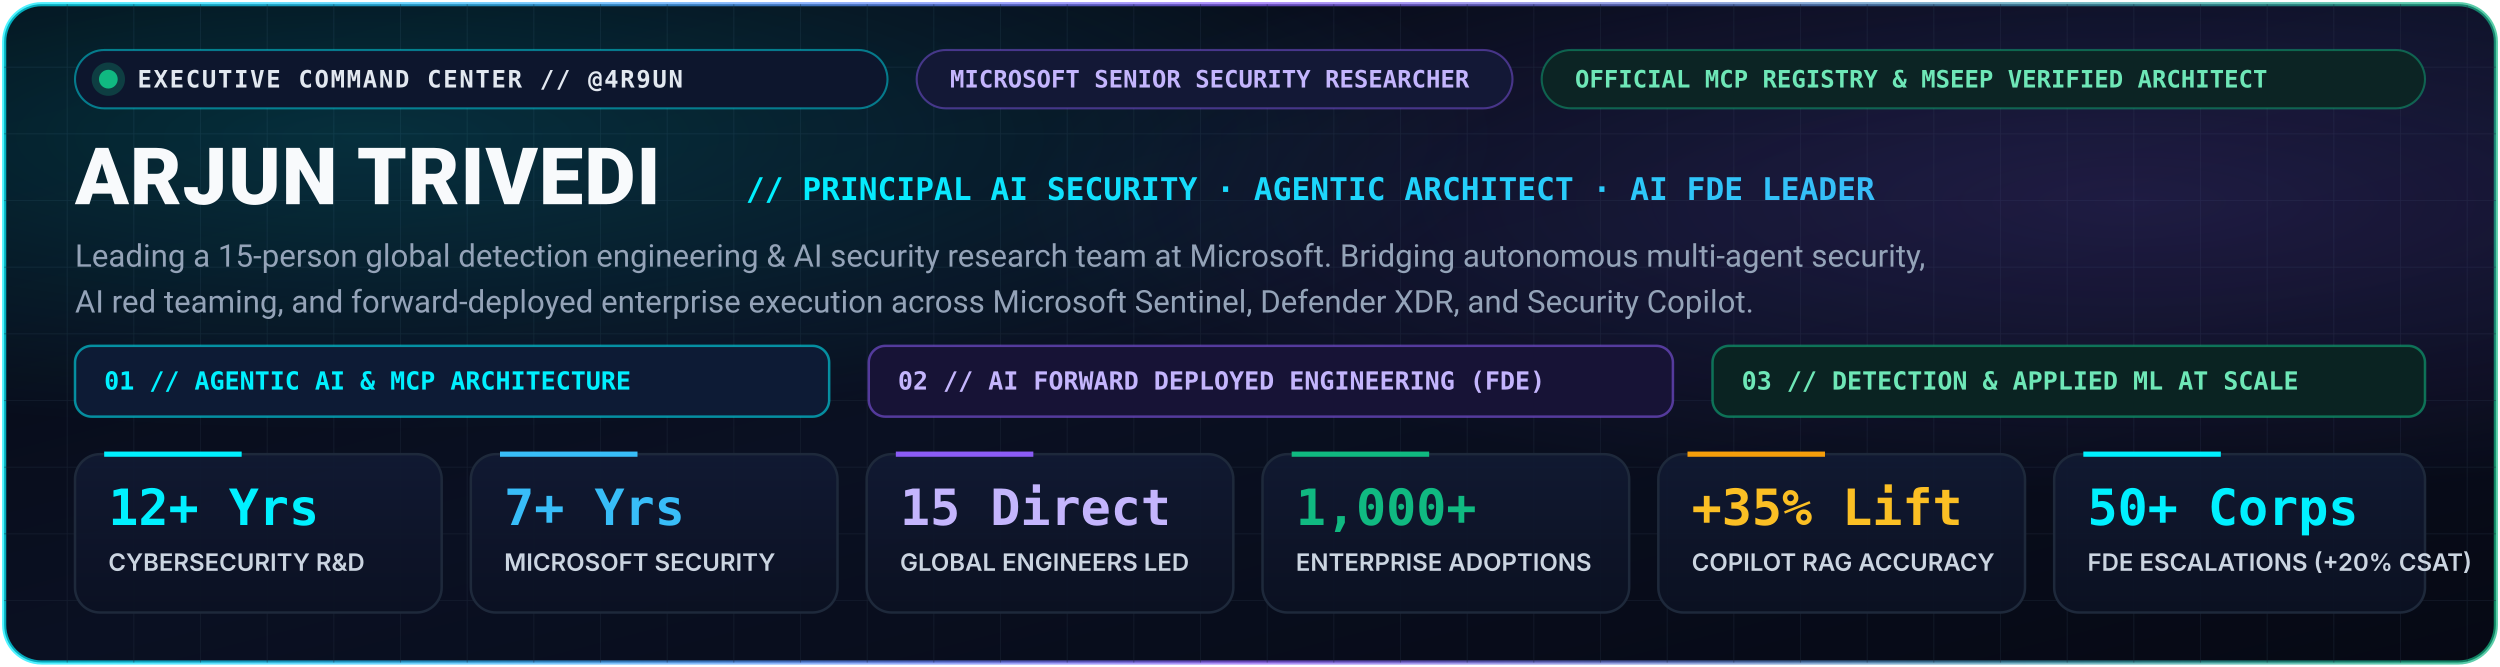
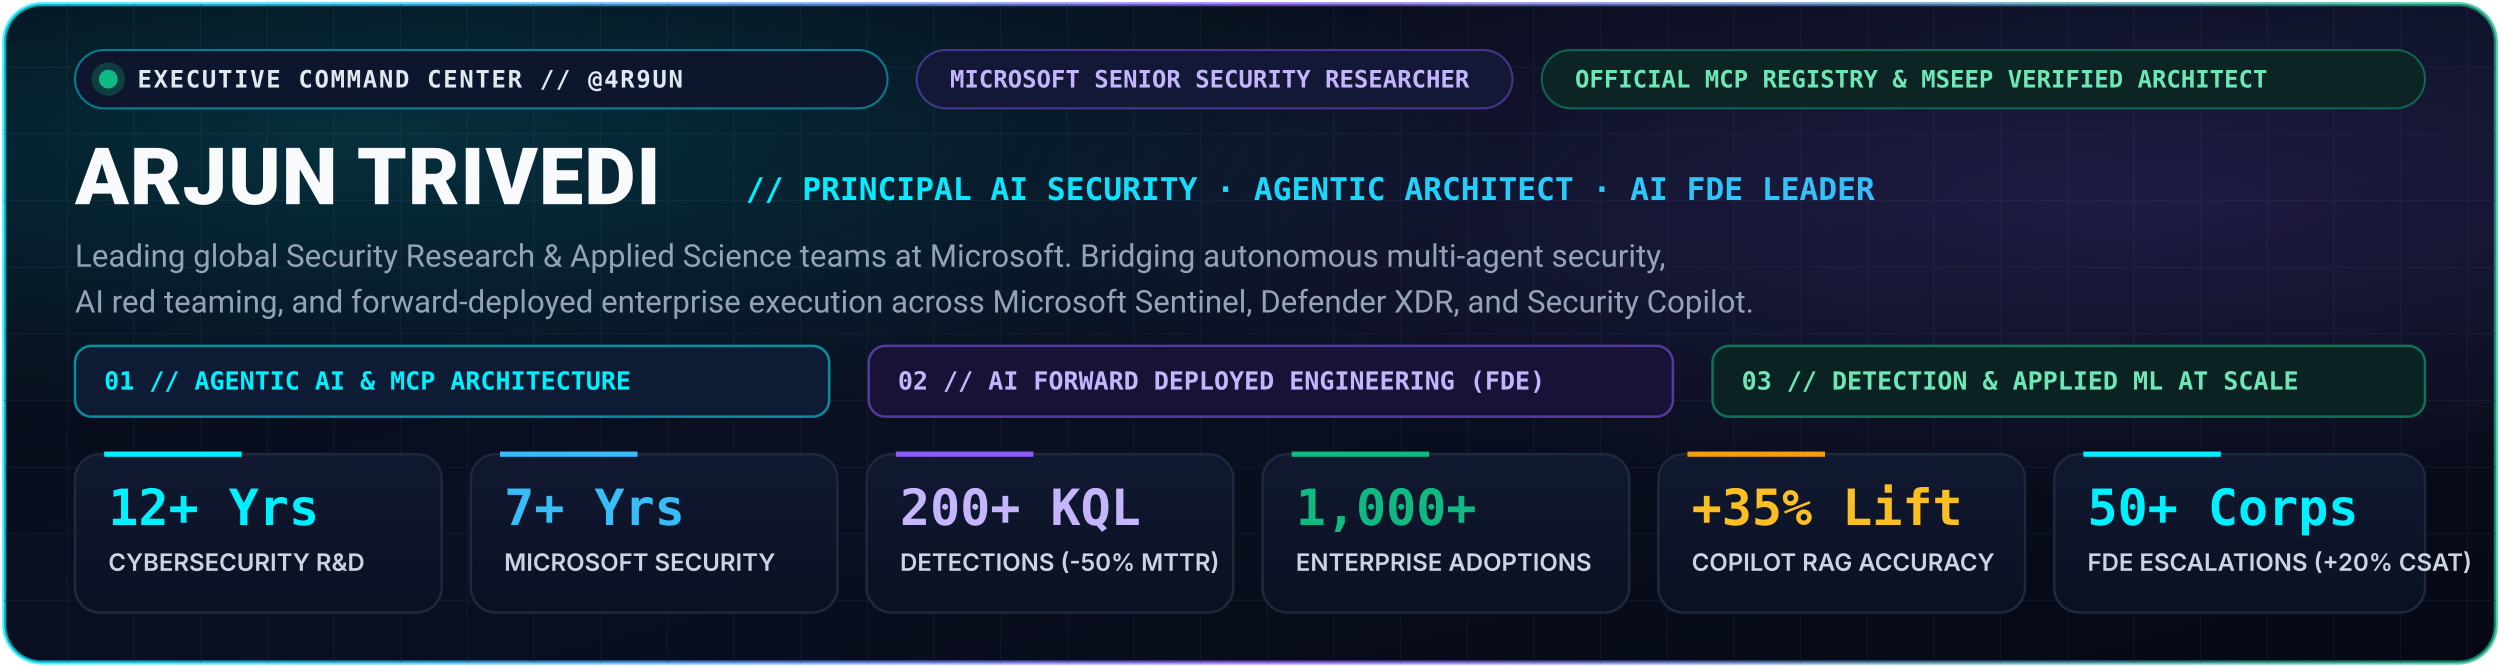
<svg xmlns="http://www.w3.org/2000/svg" viewBox="0 0 1200 320" width="100%" height="320" role="img" aria-label="Arjun Trivedi Executive AI and Security Research Command Center Banner">
  <defs>
    <linearGradient id="bgGrad" x1="0%" y1="0%" x2="100%" y2="100%">
      <stop offset="0%" stop-color="#050812" />
      <stop offset="50%" stop-color="#0a1022" />
      <stop offset="100%" stop-color="#060914" />
    </linearGradient>
    <linearGradient id="borderGrad" x1="0%" y1="0%" x2="100%" y2="0%">
      <stop offset="0%" stop-color="#00f0ff" stop-opacity="0.7" />
      <stop offset="50%" stop-color="#8b5cf6" stop-opacity="0.7" />
      <stop offset="100%" stop-color="#10b981" stop-opacity="0.7" />
    </linearGradient>
    <linearGradient id="cyanGlow" x1="0%" y1="0%" x2="100%" y2="0%">
      <stop offset="0%" stop-color="#00f0ff" />
      <stop offset="100%" stop-color="#38bdf8" />
    </linearGradient>
    <linearGradient id="cardGrad" x1="0%" y1="0%" x2="0%" y2="100%">
      <stop offset="0%" stop-color="#111a33" stop-opacity="0.92" />
      <stop offset="100%" stop-color="#0b1122" stop-opacity="0.92" />
    </linearGradient>
    <radialGradient id="orbCyan" cx="15%" cy="20%" r="45%">
      <stop offset="0%" stop-color="#00f0ff" stop-opacity="0.16" />
      <stop offset="100%" stop-color="#00f0ff" stop-opacity="0" />
    </radialGradient>
    <radialGradient id="orbViolet" cx="85%" cy="30%" r="45%">
      <stop offset="0%" stop-color="#8b5cf6" stop-opacity="0.16" />
      <stop offset="100%" stop-color="#8b5cf6" stop-opacity="0" />
    </radialGradient>
    <pattern id="grid" width="32" height="32" patternUnits="userSpaceOnUse">
      <path d="M 32 0 L 0 0 0 32" fill="none" stroke="#1e293b" stroke-width="0.7" stroke-opacity="0.55" />
    </pattern>
  </defs>
  <rect x="2" y="2" width="1196" height="316" rx="18" fill="url(#bgGrad)" stroke="url(#borderGrad)" stroke-width="2" />
  <rect x="2" y="2" width="1196" height="316" rx="18" fill="url(#grid)" />
  <rect x="2" y="2" width="1196" height="316" rx="18" fill="url(#orbCyan)" />
  <rect x="2" y="2" width="1196" height="316" rx="18" fill="url(#orbViolet)" />
  <g transform="translate(36, 24)">
    <rect x="0" y="0" width="390" height="28" rx="14" fill="#0d162d" stroke="#00f0ff" stroke-opacity="0.45" stroke-width="1" />
    <circle cx="16" cy="14" r="4.5" fill="#10b981" />
    <circle cx="16" cy="14" r="8" fill="#10b981" fill-opacity="0.25" />
    <text x="30" y="18" fill="#e2e8f0" font-family="ui-monospace, SFMono-Regular, Consolas, monospace" font-size="11.5" font-weight="600" letter-spacing="0.8">EXECUTIVE COMMAND CENTER // @4R9UN</text>
    <rect x="404" y="0" width="286" height="28" rx="14" fill="#131836" stroke="#8b5cf6" stroke-opacity="0.45" stroke-width="1" />
    <text x="420" y="18" fill="#c4b5fd" font-family="ui-monospace, SFMono-Regular, Consolas, monospace" font-size="11.5" font-weight="600">MICROSOFT SENIOR SECURITY RESEARCHER</text>
    <rect x="704" y="0" width="424" height="28" rx="14" fill="#0c2424" stroke="#10b981" stroke-opacity="0.45" stroke-width="1" />
    <text x="720" y="18" fill="#6ee7b7" font-family="ui-monospace, SFMono-Regular, Consolas, monospace" font-size="11.5" font-weight="600">OFFICIAL MCP REGISTRY &amp; MSEEP VERIFIED ARCHITECT</text>
  </g>
  <g transform="translate(36, 86)">
    <text x="0" y="12" fill="#f8fafc" font-family="system-ui, -apple-system, 'Segoe UI', Roboto, sans-serif" font-size="38" font-weight="800" letter-spacing="0.5">ARJUN TRIVEDI</text>
    <text x="322" y="10" fill="url(#cyanGlow)" font-family="ui-monospace, SFMono-Regular, Consolas, monospace" font-size="15" font-weight="700">// PRINCIPAL AI SECURITY · AGENTIC ARCHITECT · AI FDE LEADER</text>
    <text x="0" y="42" fill="#94a3b8" font-family="system-ui, -apple-system, 'Segoe UI', Roboto, sans-serif" font-size="15" font-weight="400">
-       Leading a 15-person global detection engineering &amp; AI security research team at Microsoft. Bridging autonomous multi-agent security,
+       Leading global Security Research &amp; Applied Science teams at Microsoft. Bridging autonomous multi-agent security,
    </text>
    <text x="0" y="64" fill="#94a3b8" font-family="system-ui, -apple-system, 'Segoe UI', Roboto, sans-serif" font-size="15" font-weight="400">
      AI red teaming, and forward-deployed enterprise execution across Microsoft Sentinel, Defender XDR, and Security Copilot.
    </text>
  </g>
  <g transform="translate(36, 166)">
    <rect x="0" y="0" width="362" height="34" rx="8" fill="#0d1b35" stroke="#00f0ff" stroke-opacity="0.55" stroke-width="1.2" />
    <text x="14" y="21" fill="#00f0ff" font-family="ui-monospace, SFMono-Regular, Consolas, monospace" font-size="12" font-weight="700">01 // AGENTIC AI &amp; MCP ARCHITECTURE</text>
    <rect x="381" y="0" width="386" height="34" rx="8" fill="#171336" stroke="#8b5cf6" stroke-opacity="0.55" stroke-width="1.2" />
    <text x="395" y="21" fill="#c4b5fd" font-family="ui-monospace, SFMono-Regular, Consolas, monospace" font-size="12" font-weight="700">02 // AI FORWARD DEPLOYED ENGINEERING (FDE)</text>
    <rect x="786" y="0" width="342" height="34" rx="8" fill="#0a2322" stroke="#10b981" stroke-opacity="0.55" stroke-width="1.2" />
    <text x="800" y="21" fill="#6ee7b7" font-family="ui-monospace, SFMono-Regular, Consolas, monospace" font-size="12" font-weight="700">03 // DETECTION &amp; APPLIED ML AT SCALE</text>
  </g>
  <g transform="translate(36, 218)">
    <g transform="translate(0, 0)">
      <rect x="0" y="0" width="176" height="76" rx="12" fill="url(#cardGrad)" stroke="#1e293b" stroke-width="1.2" />
      <line x1="14" y1="0" x2="80" y2="0" stroke="#00f0ff" stroke-width="2.5" />
      <text x="16" y="34" fill="#00f0ff" font-family="ui-monospace, SFMono-Regular, Consolas, monospace" font-size="24" font-weight="800">12+ Yrs</text>
      <text x="16" y="56" fill="#cbd5e1" font-family="system-ui, -apple-system, 'Segoe UI', sans-serif" font-size="11.5" font-weight="600">CYBERSECURITY R&amp;D</text>
    </g>
    <g transform="translate(190, 0)">
      <rect x="0" y="0" width="176" height="76" rx="12" fill="url(#cardGrad)" stroke="#1e293b" stroke-width="1.2" />
      <line x1="14" y1="0" x2="80" y2="0" stroke="#38bdf8" stroke-width="2.5" />
      <text x="16" y="34" fill="#38bdf8" font-family="ui-monospace, SFMono-Regular, Consolas, monospace" font-size="24" font-weight="800">7+ Yrs</text>
      <text x="16" y="56" fill="#cbd5e1" font-family="system-ui, -apple-system, 'Segoe UI', sans-serif" font-size="11.5" font-weight="600">MICROSOFT SECURITY</text>
    </g>
    <g transform="translate(380, 0)">
      <rect x="0" y="0" width="176" height="76" rx="12" fill="url(#cardGrad)" stroke="#1e293b" stroke-width="1.2" />
      <line x1="14" y1="0" x2="80" y2="0" stroke="#8b5cf6" stroke-width="2.5" />
-       <text x="16" y="34" fill="#c4b5fd" font-family="ui-monospace, SFMono-Regular, Consolas, monospace" font-size="24" font-weight="800">15 Direct</text>
-       <text x="16" y="56" fill="#cbd5e1" font-family="system-ui, -apple-system, 'Segoe UI', sans-serif" font-size="11.5" font-weight="600">GLOBAL ENGINEERS LED</text>
+       <text x="16" y="34" fill="#c4b5fd" font-family="ui-monospace, SFMono-Regular, Consolas, monospace" font-size="24" font-weight="800">200+ KQL</text>
+       <text x="16" y="56" fill="#cbd5e1" font-family="system-ui, -apple-system, 'Segoe UI', sans-serif" font-size="11.5" font-weight="600">DETECTIONS (-50% MTTR)</text>
    </g>
    <g transform="translate(570, 0)">
      <rect x="0" y="0" width="176" height="76" rx="12" fill="url(#cardGrad)" stroke="#1e293b" stroke-width="1.2" />
      <line x1="14" y1="0" x2="80" y2="0" stroke="#10b981" stroke-width="2.5" />
      <text x="16" y="34" fill="#10b981" font-family="ui-monospace, SFMono-Regular, Consolas, monospace" font-size="24" font-weight="800">1,000+</text>
      <text x="16" y="56" fill="#cbd5e1" font-family="system-ui, -apple-system, 'Segoe UI', sans-serif" font-size="11.5" font-weight="600">ENTERPRISE ADOPTIONS</text>
    </g>
    <g transform="translate(760, 0)">
      <rect x="0" y="0" width="176" height="76" rx="12" fill="url(#cardGrad)" stroke="#1e293b" stroke-width="1.2" />
      <line x1="14" y1="0" x2="80" y2="0" stroke="#f59e0b" stroke-width="2.5" />
      <text x="16" y="34" fill="#fbbf24" font-family="ui-monospace, SFMono-Regular, Consolas, monospace" font-size="24" font-weight="800">+35% Lift</text>
      <text x="16" y="56" fill="#cbd5e1" font-family="system-ui, -apple-system, 'Segoe UI', sans-serif" font-size="11.5" font-weight="600">COPILOT RAG ACCURACY</text>
    </g>
    <g transform="translate(950, 0)">
      <rect x="0" y="0" width="178" height="76" rx="12" fill="url(#cardGrad)" stroke="#1e293b" stroke-width="1.2" />
      <line x1="14" y1="0" x2="80" y2="0" stroke="#00f0ff" stroke-width="2.5" />
      <text x="16" y="34" fill="#00f0ff" font-family="ui-monospace, SFMono-Regular, Consolas, monospace" font-size="24" font-weight="800">50+ Corps</text>
      <text x="16" y="56" fill="#cbd5e1" font-family="system-ui, -apple-system, 'Segoe UI', sans-serif" font-size="11.5" font-weight="600">FDE ESCALATIONS (+20% CSAT)</text>
    </g>
  </g>
</svg>
